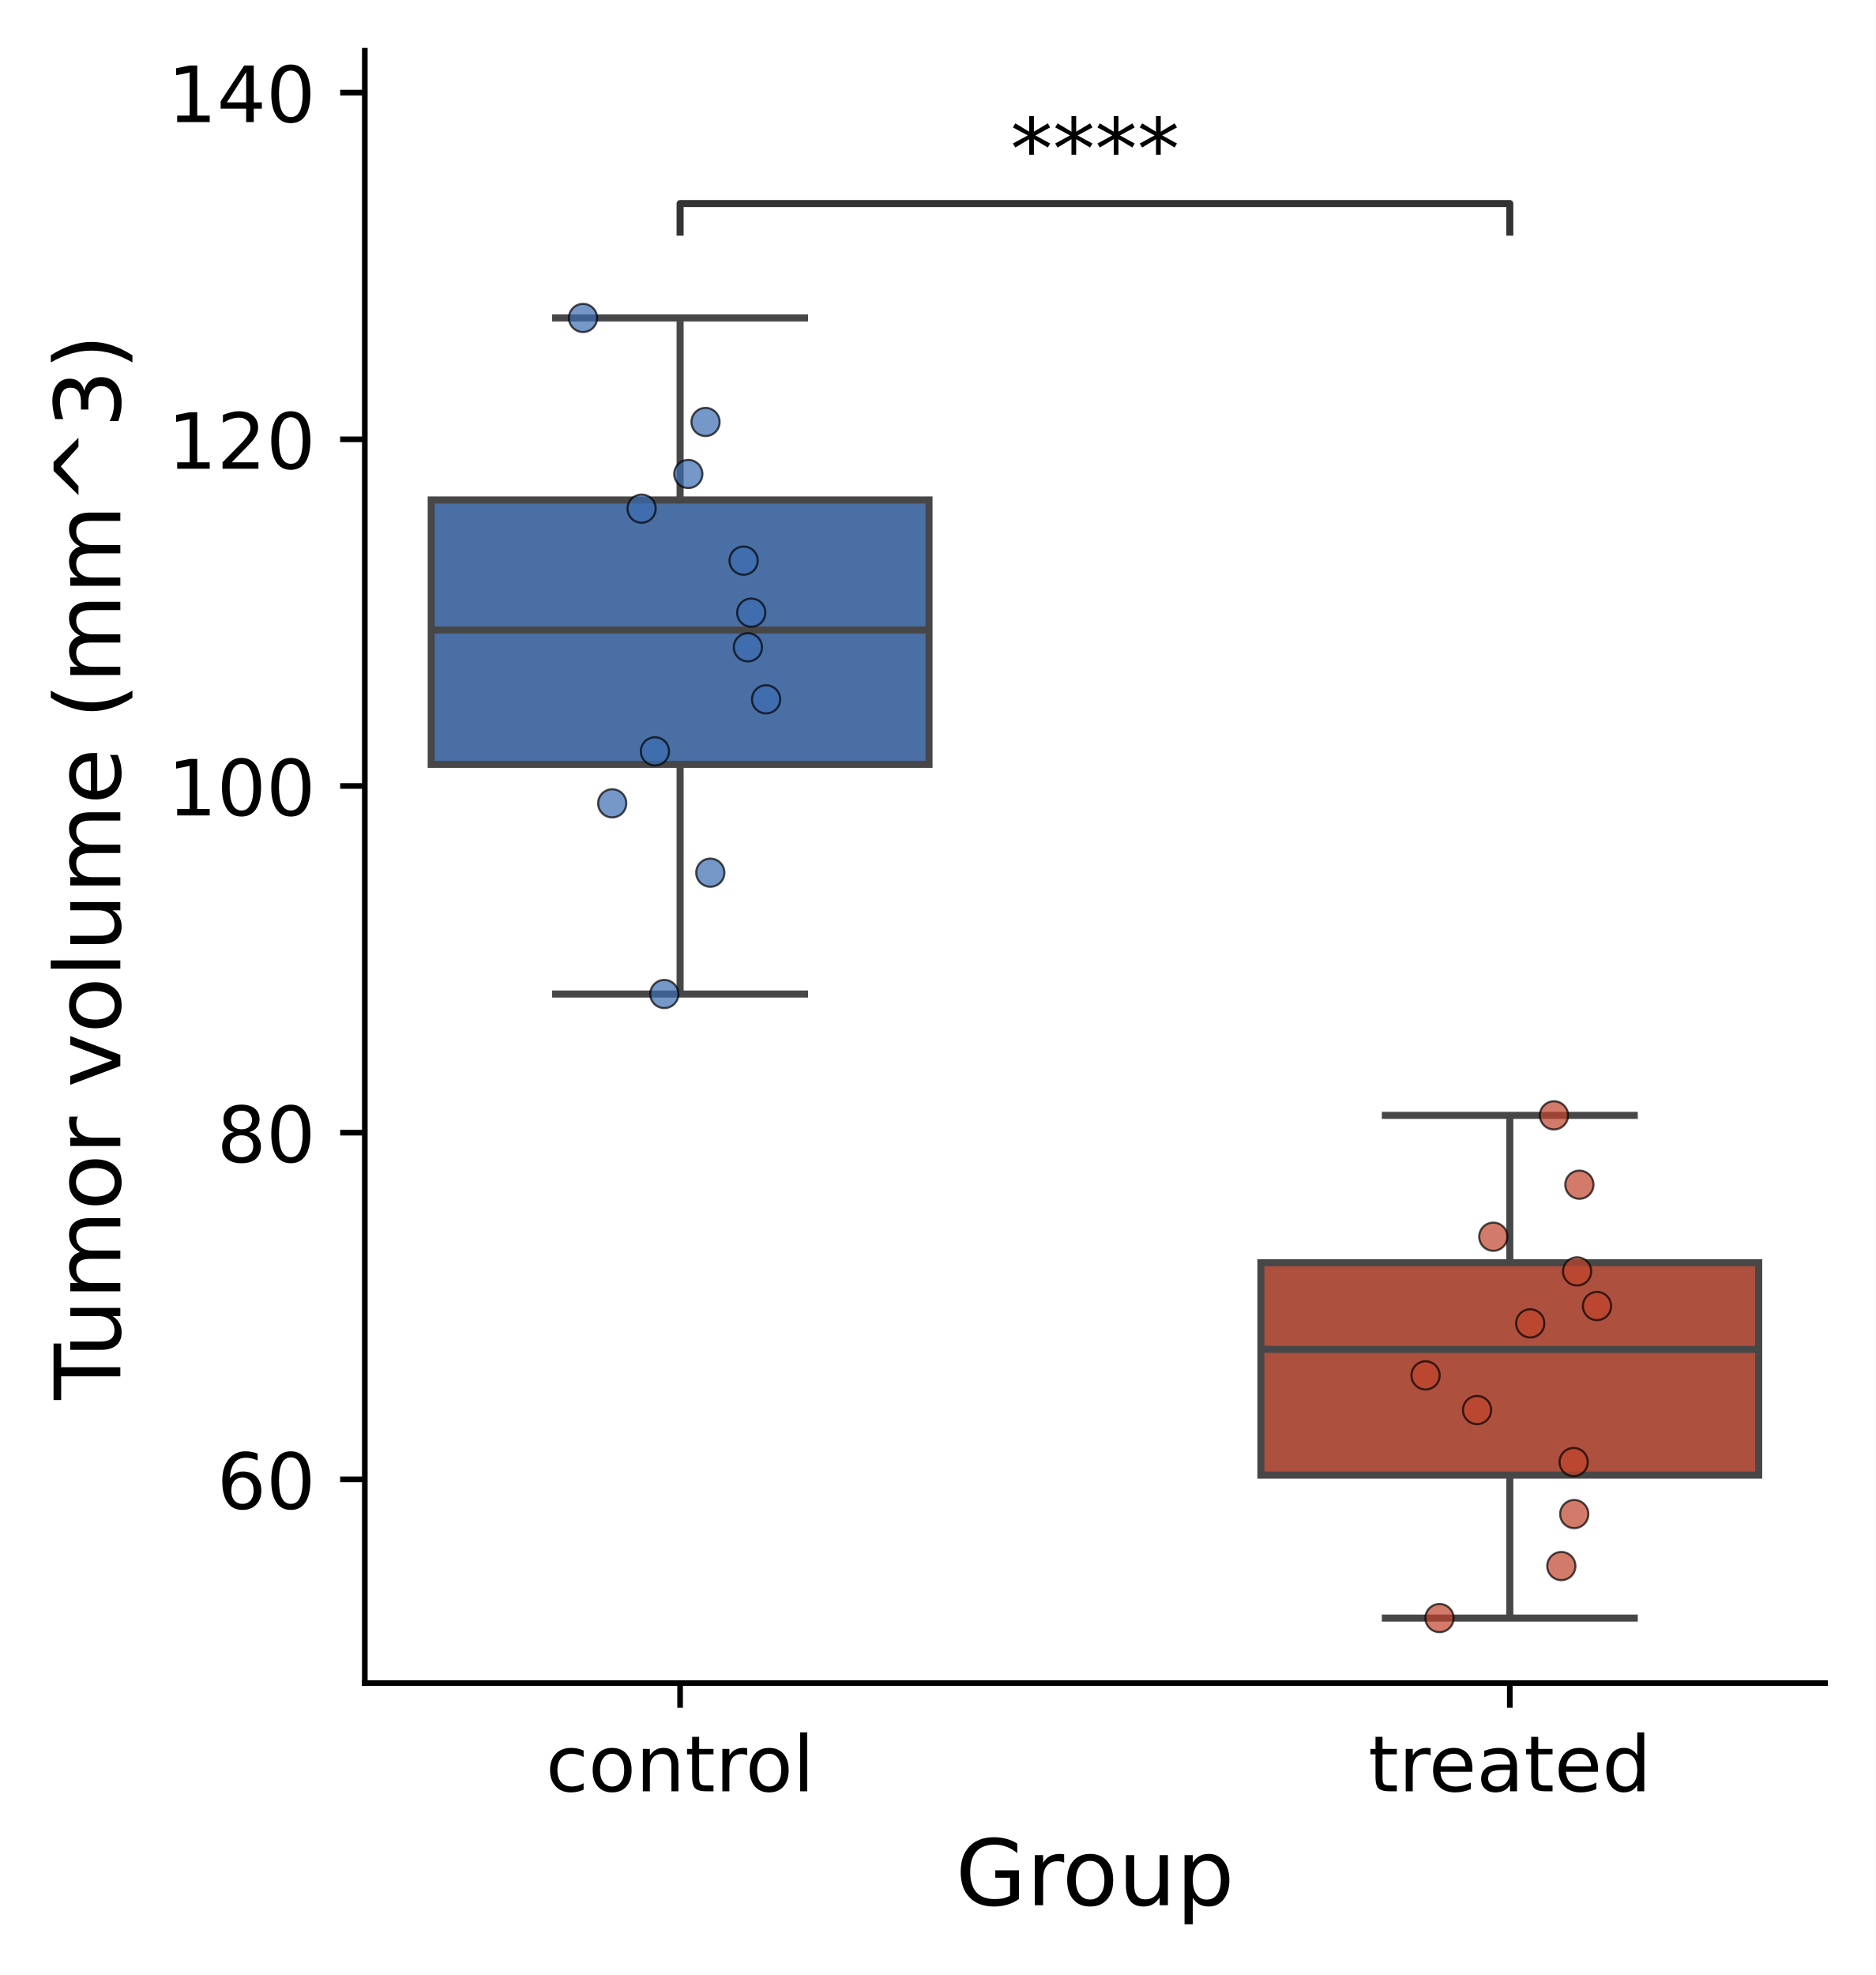
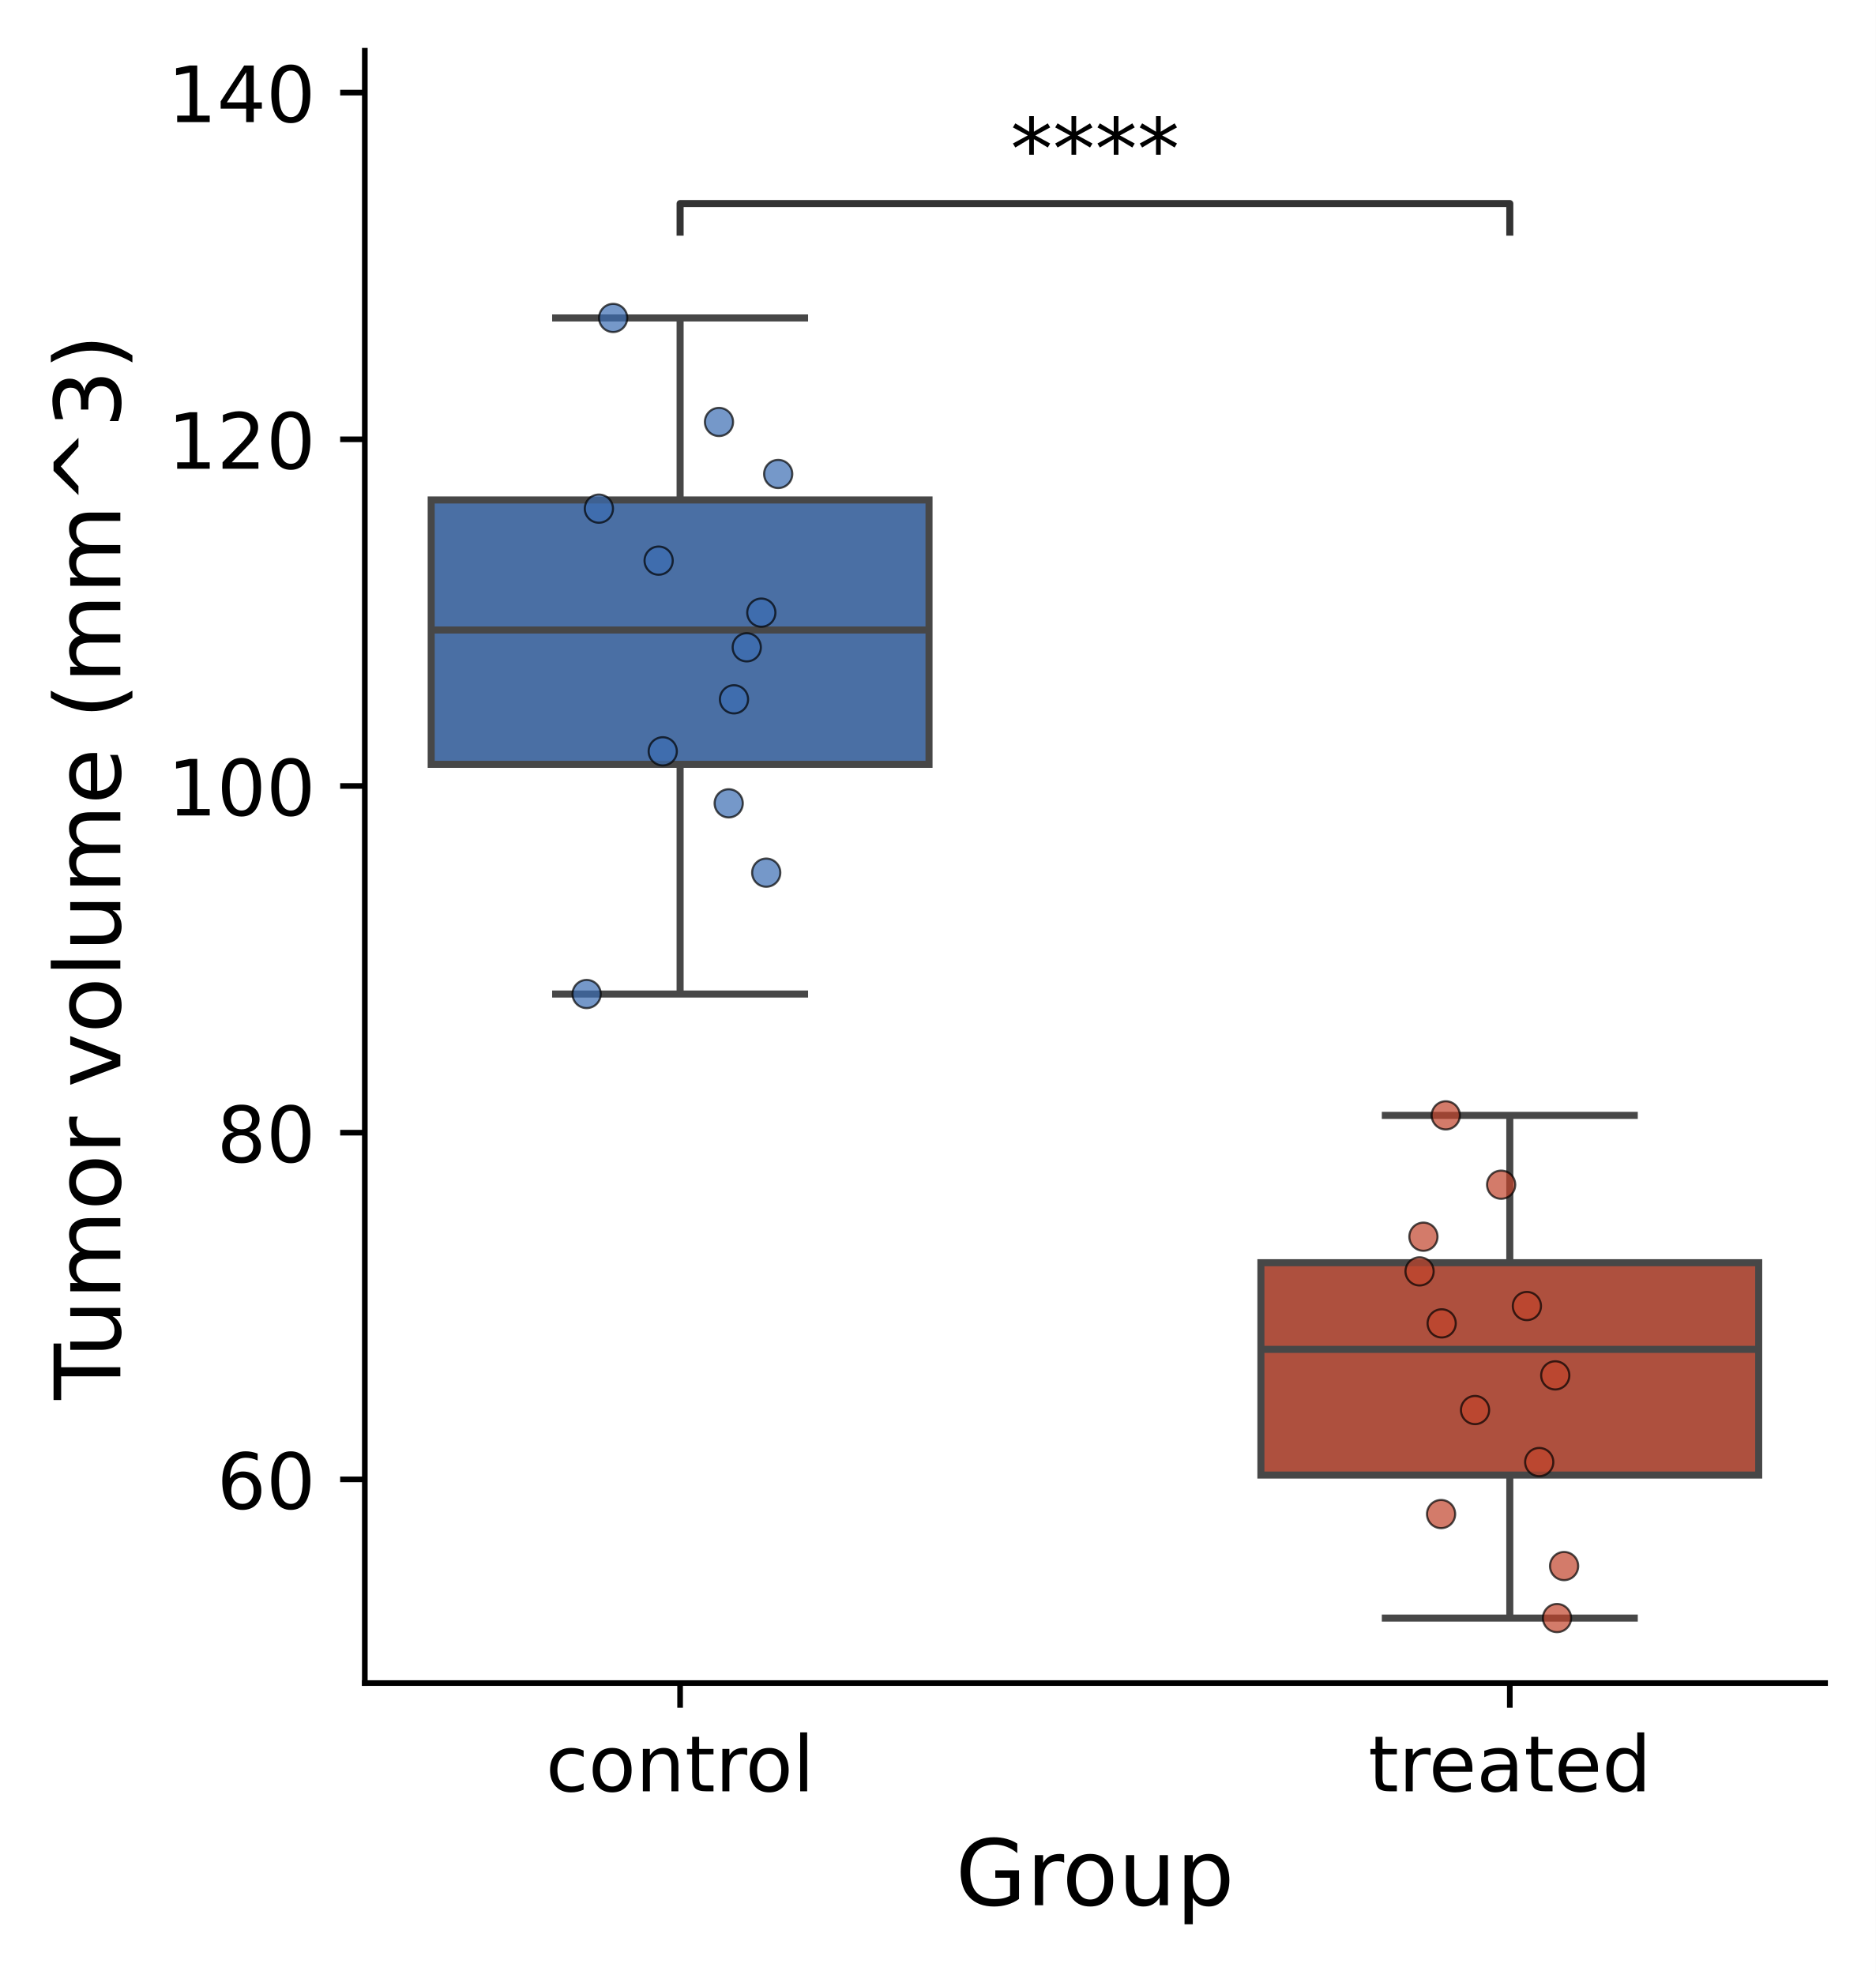
<svg xmlns="http://www.w3.org/2000/svg" xmlns:xlink="http://www.w3.org/1999/xlink" width="266.228pt" height="280.267pt" viewBox="0 0 266.228 280.267" version="1.1">
  <defs>
    <style type="text/css">*{stroke-linejoin: round; stroke-linecap: butt}</style>
  </defs>
  <g id="figure_1">
    <g id="patch_1">
      <path d="M 0 280.267  L 266.228 280.267  L 266.228 0  L 0 0  z " style="fill: #ffffff" />
    </g>
    <g id="axes_1">
      <g id="patch_2">
        <path d="M 51.778 238.84  L 259.028 238.84  L 259.028 7.2  L 51.778 7.2  z " style="fill: #ffffff" />
      </g>
      <g id="matplotlib.axis_1">
        <g id="xtick_1">
          <g id="line2d_1">
            <defs>
-               <path id="mfacaea3a3b" d="M 0 0  L 0 3.5  " style="stroke: #000000; stroke-width: 0.8" />
+               <path id="mc01d20ce80" d="M 0 0  L 0 3.5  " style="stroke: #000000; stroke-width: 0.8" />
            </defs>
            <g>
-               <use xlink:href="#mfacaea3a3b" x="96.525" y="238.84" style="stroke: #000000; stroke-width: 0.8" />
+               <use xlink:href="#mc01d20ce80" x="96.525" y="238.84" style="stroke: #000000; stroke-width: 0.8" />
            </g>
          </g>
          <g id="text_1">
            <g transform="translate(77.46318 254.1983) scale(0.11 -0.11)">
              <defs>
                <path id="DejaVuSans-63" d="M 3122 3366  L 3122 2828  Q 2878 2963 2633 3030  Q 2388 3097 2138 3097  Q 1578 3097 1268 2742  Q 959 2388 959 1747  Q 959 1106 1268 751  Q 1578 397 2138 397  Q 2388 397 2633 464  Q 2878 531 3122 666  L 3122 134  Q 2881 22 2623 -34  Q 2366 -91 2075 -91  Q 1284 -91 818 406  Q 353 903 353 1747  Q 353 2603 823 3093  Q 1294 3584 2113 3584  Q 2378 3584 2631 3529  Q 2884 3475 3122 3366  z " transform="scale(0.015625)" />
                <path id="DejaVuSans-6f" d="M 1959 3097  Q 1497 3097 1228 2736  Q 959 2375 959 1747  Q 959 1119 1226 758  Q 1494 397 1959 397  Q 2419 397 2687 759  Q 2956 1122 2956 1747  Q 2956 2369 2687 2733  Q 2419 3097 1959 3097  z M 1959 3584  Q 2709 3584 3137 3096  Q 3566 2609 3566 1747  Q 3566 888 3137 398  Q 2709 -91 1959 -91  Q 1206 -91 779 398  Q 353 888 353 1747  Q 353 2609 779 3096  Q 1206 3584 1959 3584  z " transform="scale(0.015625)" />
                <path id="DejaVuSans-6e" d="M 3513 2113  L 3513 0  L 2938 0  L 2938 2094  Q 2938 2591 2744 2837  Q 2550 3084 2163 3084  Q 1697 3084 1428 2787  Q 1159 2491 1159 1978  L 1159 0  L 581 0  L 581 3500  L 1159 3500  L 1159 2956  Q 1366 3272 1645 3428  Q 1925 3584 2291 3584  Q 2894 3584 3203 3211  Q 3513 2838 3513 2113  z " transform="scale(0.015625)" />
                <path id="DejaVuSans-74" d="M 1172 4494  L 1172 3500  L 2356 3500  L 2356 3053  L 1172 3053  L 1172 1153  Q 1172 725 1289 603  Q 1406 481 1766 481  L 2356 481  L 2356 0  L 1766 0  Q 1100 0 847 248  Q 594 497 594 1153  L 594 3053  L 172 3053  L 172 3500  L 594 3500  L 594 4494  L 1172 4494  z " transform="scale(0.015625)" />
                <path id="DejaVuSans-72" d="M 2631 2963  Q 2534 3019 2420 3045  Q 2306 3072 2169 3072  Q 1681 3072 1420 2755  Q 1159 2438 1159 1844  L 1159 0  L 581 0  L 581 3500  L 1159 3500  L 1159 2956  Q 1341 3275 1631 3429  Q 1922 3584 2338 3584  Q 2397 3584 2469 3576  Q 2541 3569 2628 3553  L 2631 2963  z " transform="scale(0.015625)" />
                <path id="DejaVuSans-6c" d="M 603 4863  L 1178 4863  L 1178 0  L 603 0  L 603 4863  z " transform="scale(0.015625)" />
              </defs>
              <use xlink:href="#DejaVuSans-63" />
              <use xlink:href="#DejaVuSans-6f" transform="translate(54.98047 0)" />
              <use xlink:href="#DejaVuSans-6e" transform="translate(116.1621 0)" />
              <use xlink:href="#DejaVuSans-74" transform="translate(179.541 0)" />
              <use xlink:href="#DejaVuSans-72" transform="translate(218.75 0)" />
              <use xlink:href="#DejaVuSans-6f" transform="translate(257.6133 0)" />
              <use xlink:href="#DejaVuSans-6c" transform="translate(318.7949 0)" />
            </g>
          </g>
        </g>
        <g id="xtick_2">
          <g id="line2d_2">
            <g>
-               <use xlink:href="#mfacaea3a3b" x="214.281" y="238.84" style="stroke: #000000; stroke-width: 0.8" />
+               <use xlink:href="#mc01d20ce80" x="214.281" y="238.84" style="stroke: #000000; stroke-width: 0.8" />
            </g>
          </g>
          <g id="text_2">
            <g transform="translate(194.2005 254.1983) scale(0.11 -0.11)">
              <defs>
                <path id="DejaVuSans-65" d="M 3597 1894  L 3597 1613  L 953 1613  Q 991 1019 1311 708  Q 1631 397 2203 397  Q 2534 397 2845 478  Q 3156 559 3463 722  L 3463 178  Q 3153 47 2828 -22  Q 2503 -91 2169 -91  Q 1331 -91 842 396  Q 353 884 353 1716  Q 353 2575 817 3079  Q 1281 3584 2069 3584  Q 2775 3584 3186 3129  Q 3597 2675 3597 1894  z M 3022 2063  Q 3016 2534 2758 2815  Q 2500 3097 2075 3097  Q 1594 3097 1305 2825  Q 1016 2553 972 2059  L 3022 2063  z " transform="scale(0.015625)" />
                <path id="DejaVuSans-61" d="M 2194 1759  Q 1497 1759 1228 1600  Q 959 1441 959 1056  Q 959 750 1161 570  Q 1363 391 1709 391  Q 2188 391 2477 730  Q 2766 1069 2766 1631  L 2766 1759  L 2194 1759  z M 3341 1997  L 3341 0  L 2766 0  L 2766 531  Q 2569 213 2275 61  Q 1981 -91 1556 -91  Q 1019 -91 701 211  Q 384 513 384 1019  Q 384 1609 779 1909  Q 1175 2209 1959 2209  L 2766 2209  L 2766 2266  Q 2766 2663 2505 2880  Q 2244 3097 1772 3097  Q 1472 3097 1187 3025  Q 903 2953 641 2809  L 641 3341  Q 956 3463 1253 3523  Q 1550 3584 1831 3584  Q 2591 3584 2966 3190  Q 3341 2797 3341 1997  z " transform="scale(0.015625)" />
                <path id="DejaVuSans-64" d="M 2906 2969  L 2906 4863  L 3481 4863  L 3481 0  L 2906 0  L 2906 525  Q 2725 213 2448 61  Q 2172 -91 1784 -91  Q 1150 -91 751 415  Q 353 922 353 1747  Q 353 2572 751 3078  Q 1150 3584 1784 3584  Q 2172 3584 2448 3432  Q 2725 3281 2906 2969  z M 947 1747  Q 947 1113 1208 752  Q 1469 391 1925 391  Q 2381 391 2643 752  Q 2906 1113 2906 1747  Q 2906 2381 2643 2742  Q 2381 3103 1925 3103  Q 1469 3103 1208 2742  Q 947 2381 947 1747  z " transform="scale(0.015625)" />
              </defs>
              <use xlink:href="#DejaVuSans-74" />
              <use xlink:href="#DejaVuSans-72" transform="translate(39.20898 0)" />
              <use xlink:href="#DejaVuSans-65" transform="translate(78.07227 0)" />
              <use xlink:href="#DejaVuSans-61" transform="translate(139.5957 0)" />
              <use xlink:href="#DejaVuSans-74" transform="translate(200.875 0)" />
              <use xlink:href="#DejaVuSans-65" transform="translate(240.084 0)" />
              <use xlink:href="#DejaVuSans-64" transform="translate(301.6074 0)" />
            </g>
          </g>
        </g>
        <g id="text_3">
          <g transform="translate(135.6174 270.3639) scale(0.13 -0.13)">
            <defs>
              <path id="DejaVuSans-47" d="M 3809 666  L 3809 1919  L 2778 1919  L 2778 2438  L 4434 2438  L 4434 434  Q 4069 175 3628 42  Q 3188 -91 2688 -91  Q 1594 -91 976 548  Q 359 1188 359 2328  Q 359 3472 976 4111  Q 1594 4750 2688 4750  Q 3144 4750 3555 4637  Q 3966 4525 4313 4306  L 4313 3634  Q 3963 3931 3569 4081  Q 3175 4231 2741 4231  Q 1884 4231 1454 3753  Q 1025 3275 1025 2328  Q 1025 1384 1454 906  Q 1884 428 2741 428  Q 3075 428 3337 486  Q 3600 544 3809 666  z " transform="scale(0.015625)" />
              <path id="DejaVuSans-75" d="M 544 1381  L 544 3500  L 1119 3500  L 1119 1403  Q 1119 906 1312 657  Q 1506 409 1894 409  Q 2359 409 2629 706  Q 2900 1003 2900 1516  L 2900 3500  L 3475 3500  L 3475 0  L 2900 0  L 2900 538  Q 2691 219 2414 64  Q 2138 -91 1772 -91  Q 1169 -91 856 284  Q 544 659 544 1381  z M 1991 3584  L 1991 3584  z " transform="scale(0.015625)" />
              <path id="DejaVuSans-70" d="M 1159 525  L 1159 -1331  L 581 -1331  L 581 3500  L 1159 3500  L 1159 2969  Q 1341 3281 1617 3432  Q 1894 3584 2278 3584  Q 2916 3584 3314 3078  Q 3713 2572 3713 1747  Q 3713 922 3314 415  Q 2916 -91 2278 -91  Q 1894 -91 1617 61  Q 1341 213 1159 525  z M 3116 1747  Q 3116 2381 2855 2742  Q 2594 3103 2138 3103  Q 1681 3103 1420 2742  Q 1159 2381 1159 1747  Q 1159 1113 1420 752  Q 1681 391 2138 391  Q 2594 391 2855 752  Q 3116 1113 3116 1747  z " transform="scale(0.015625)" />
            </defs>
            <use xlink:href="#DejaVuSans-47" />
            <use xlink:href="#DejaVuSans-72" transform="translate(77.49023 0)" />
            <use xlink:href="#DejaVuSans-6f" transform="translate(116.3535 0)" />
            <use xlink:href="#DejaVuSans-75" transform="translate(177.5352 0)" />
            <use xlink:href="#DejaVuSans-70" transform="translate(240.9141 0)" />
          </g>
        </g>
      </g>
      <g id="matplotlib.axis_2">
        <g id="ytick_1">
          <g id="line2d_3">
            <defs>
-               <path id="mbe6d67face" d="M 0 0  L -3.5 0  " style="stroke: #000000; stroke-width: 0.8" />
+               <path id="mc115d2c467" d="M 0 0  L -3.5 0  " style="stroke: #000000; stroke-width: 0.8" />
            </defs>
            <g>
-               <use xlink:href="#mbe6d67face" x="51.778" y="209.936" style="stroke: #000000; stroke-width: 0.8" />
+               <use xlink:href="#mc115d2c467" x="51.778" y="209.936" style="stroke: #000000; stroke-width: 0.8" />
            </g>
          </g>
          <g id="text_4">
            <g transform="translate(30.78031 214.1149) scale(0.11 -0.11)">
              <defs>
                <path id="DejaVuSans-36" d="M 2113 2584  Q 1688 2584 1439 2293  Q 1191 2003 1191 1497  Q 1191 994 1439 701  Q 1688 409 2113 409  Q 2538 409 2786 701  Q 3034 994 3034 1497  Q 3034 2003 2786 2293  Q 2538 2584 2113 2584  z M 3366 4563  L 3366 3988  Q 3128 4100 2886 4159  Q 2644 4219 2406 4219  Q 1781 4219 1451 3797  Q 1122 3375 1075 2522  Q 1259 2794 1537 2939  Q 1816 3084 2150 3084  Q 2853 3084 3261 2657  Q 3669 2231 3669 1497  Q 3669 778 3244 343  Q 2819 -91 2113 -91  Q 1303 -91 875 529  Q 447 1150 447 2328  Q 447 3434 972 4092  Q 1497 4750 2381 4750  Q 2619 4750 2861 4703  Q 3103 4656 3366 4563  z " transform="scale(0.015625)" />
                <path id="DejaVuSans-30" d="M 2034 4250  Q 1547 4250 1301 3770  Q 1056 3291 1056 2328  Q 1056 1369 1301 889  Q 1547 409 2034 409  Q 2525 409 2770 889  Q 3016 1369 3016 2328  Q 3016 3291 2770 3770  Q 2525 4250 2034 4250  z M 2034 4750  Q 2819 4750 3233 4129  Q 3647 3509 3647 2328  Q 3647 1150 3233 529  Q 2819 -91 2034 -91  Q 1250 -91 836 529  Q 422 1150 422 2328  Q 422 3509 836 4129  Q 1250 4750 2034 4750  z " transform="scale(0.015625)" />
              </defs>
              <use xlink:href="#DejaVuSans-36" />
              <use xlink:href="#DejaVuSans-30" transform="translate(63.62305 0)" />
            </g>
          </g>
        </g>
        <g id="ytick_2">
          <g id="line2d_4">
            <g>
-               <use xlink:href="#mbe6d67face" x="51.778" y="160.737" style="stroke: #000000; stroke-width: 0.8" />
+               <use xlink:href="#mc115d2c467" x="51.778" y="160.737" style="stroke: #000000; stroke-width: 0.8" />
            </g>
          </g>
          <g id="text_5">
            <g transform="translate(30.78031 164.9163) scale(0.11 -0.11)">
              <defs>
                <path id="DejaVuSans-38" d="M 2034 2216  Q 1584 2216 1326 1975  Q 1069 1734 1069 1313  Q 1069 891 1326 650  Q 1584 409 2034 409  Q 2484 409 2743 651  Q 3003 894 3003 1313  Q 3003 1734 2745 1975  Q 2488 2216 2034 2216  z M 1403 2484  Q 997 2584 770 2862  Q 544 3141 544 3541  Q 544 4100 942 4425  Q 1341 4750 2034 4750  Q 2731 4750 3128 4425  Q 3525 4100 3525 3541  Q 3525 3141 3298 2862  Q 3072 2584 2669 2484  Q 3125 2378 3379 2068  Q 3634 1759 3634 1313  Q 3634 634 3220 271  Q 2806 -91 2034 -91  Q 1263 -91 848 271  Q 434 634 434 1313  Q 434 1759 690 2068  Q 947 2378 1403 2484  z M 1172 3481  Q 1172 3119 1398 2916  Q 1625 2713 2034 2713  Q 2441 2713 2670 2916  Q 2900 3119 2900 3481  Q 2900 3844 2670 4047  Q 2441 4250 2034 4250  Q 1625 4250 1398 4047  Q 1172 3844 1172 3481  z " transform="scale(0.015625)" />
              </defs>
              <use xlink:href="#DejaVuSans-38" />
              <use xlink:href="#DejaVuSans-30" transform="translate(63.62305 0)" />
            </g>
          </g>
        </g>
        <g id="ytick_3">
          <g id="line2d_5">
            <g>
-               <use xlink:href="#mbe6d67face" x="51.778" y="111.538" style="stroke: #000000; stroke-width: 0.8" />
+               <use xlink:href="#mc115d2c467" x="51.778" y="111.538" style="stroke: #000000; stroke-width: 0.8" />
            </g>
          </g>
          <g id="text_6">
            <g transform="translate(23.78156 115.7176) scale(0.11 -0.11)">
              <defs>
                <path id="DejaVuSans-31" d="M 794 531  L 1825 531  L 1825 4091  L 703 3866  L 703 4441  L 1819 4666  L 2450 4666  L 2450 531  L 3481 531  L 3481 0  L 794 0  L 794 531  z " transform="scale(0.015625)" />
              </defs>
              <use xlink:href="#DejaVuSans-31" />
              <use xlink:href="#DejaVuSans-30" transform="translate(63.62305 0)" />
              <use xlink:href="#DejaVuSans-30" transform="translate(127.2461 0)" />
            </g>
          </g>
        </g>
        <g id="ytick_4">
          <g id="line2d_6">
            <g>
-               <use xlink:href="#mbe6d67face" x="51.778" y="62.34" style="stroke: #000000; stroke-width: 0.8" />
+               <use xlink:href="#mc115d2c467" x="51.778" y="62.34" style="stroke: #000000; stroke-width: 0.8" />
            </g>
          </g>
          <g id="text_7">
            <g transform="translate(23.78156 66.51899) scale(0.11 -0.11)">
              <defs>
                <path id="DejaVuSans-32" d="M 1228 531  L 3431 531  L 3431 0  L 469 0  L 469 531  Q 828 903 1448 1529  Q 2069 2156 2228 2338  Q 2531 2678 2651 2914  Q 2772 3150 2772 3378  Q 2772 3750 2511 3984  Q 2250 4219 1831 4219  Q 1534 4219 1204 4116  Q 875 4013 500 3803  L 500 4441  Q 881 4594 1212 4672  Q 1544 4750 1819 4750  Q 2544 4750 2975 4387  Q 3406 4025 3406 3419  Q 3406 3131 3298 2873  Q 3191 2616 2906 2266  Q 2828 2175 2409 1742  Q 1991 1309 1228 531  z " transform="scale(0.015625)" />
              </defs>
              <use xlink:href="#DejaVuSans-31" />
              <use xlink:href="#DejaVuSans-32" transform="translate(63.62305 0)" />
              <use xlink:href="#DejaVuSans-30" transform="translate(127.2461 0)" />
            </g>
          </g>
        </g>
        <g id="ytick_5">
          <g id="line2d_7">
            <g>
-               <use xlink:href="#mbe6d67face" x="51.778" y="13.141" style="stroke: #000000; stroke-width: 0.8" />
+               <use xlink:href="#mc115d2c467" x="51.778" y="13.141" style="stroke: #000000; stroke-width: 0.8" />
            </g>
          </g>
          <g id="text_8">
            <g transform="translate(23.78156 17.32035) scale(0.11 -0.11)">
              <defs>
                <path id="DejaVuSans-34" d="M 2419 4116  L 825 1625  L 2419 1625  L 2419 4116  z M 2253 4666  L 3047 4666  L 3047 1625  L 3713 1625  L 3713 1100  L 3047 1100  L 3047 0  L 2419 0  L 2419 1100  L 313 1100  L 313 1709  L 2253 4666  z " transform="scale(0.015625)" />
              </defs>
              <use xlink:href="#DejaVuSans-31" />
              <use xlink:href="#DejaVuSans-34" transform="translate(63.62305 0)" />
              <use xlink:href="#DejaVuSans-30" transform="translate(127.2461 0)" />
            </g>
          </g>
        </g>
        <g id="text_9">
          <g transform="translate(17.07797 198.6363) rotate(-90) scale(0.13 -0.13)">
            <defs>
              <path id="DejaVuSans-54" d="M -19 4666  L 3928 4666  L 3928 4134  L 2272 4134  L 2272 0  L 1638 0  L 1638 4134  L -19 4134  L -19 4666  z " transform="scale(0.015625)" />
              <path id="DejaVuSans-6d" d="M 3328 2828  Q 3544 3216 3844 3400  Q 4144 3584 4550 3584  Q 5097 3584 5394 3201  Q 5691 2819 5691 2113  L 5691 0  L 5113 0  L 5113 2094  Q 5113 2597 4934 2840  Q 4756 3084 4391 3084  Q 3944 3084 3684 2787  Q 3425 2491 3425 1978  L 3425 0  L 2847 0  L 2847 2094  Q 2847 2600 2669 2842  Q 2491 3084 2119 3084  Q 1678 3084 1418 2786  Q 1159 2488 1159 1978  L 1159 0  L 581 0  L 581 3500  L 1159 3500  L 1159 2956  Q 1356 3278 1631 3431  Q 1906 3584 2284 3584  Q 2666 3584 2933 3390  Q 3200 3197 3328 2828  z " transform="scale(0.015625)" />
              <path id="DejaVuSans-20" transform="scale(0.015625)" />
              <path id="DejaVuSans-76" d="M 191 3500  L 800 3500  L 1894 563  L 2988 3500  L 3597 3500  L 2284 0  L 1503 0  L 191 3500  z " transform="scale(0.015625)" />
              <path id="DejaVuSans-28" d="M 1984 4856  Q 1566 4138 1362 3434  Q 1159 2731 1159 2009  Q 1159 1288 1364 580  Q 1569 -128 1984 -844  L 1484 -844  Q 1016 -109 783 600  Q 550 1309 550 2009  Q 550 2706 781 3412  Q 1013 4119 1484 4856  L 1984 4856  z " transform="scale(0.015625)" />
              <path id="DejaVuSans-5e" d="M 2988 4666  L 4684 2925  L 4056 2925  L 2681 4159  L 1306 2925  L 678 2925  L 2375 4666  L 2988 4666  z " transform="scale(0.015625)" />
              <path id="DejaVuSans-33" d="M 2597 2516  Q 3050 2419 3304 2112  Q 3559 1806 3559 1356  Q 3559 666 3084 287  Q 2609 -91 1734 -91  Q 1441 -91 1130 -33  Q 819 25 488 141  L 488 750  Q 750 597 1062 519  Q 1375 441 1716 441  Q 2309 441 2620 675  Q 2931 909 2931 1356  Q 2931 1769 2642 2001  Q 2353 2234 1838 2234  L 1294 2234  L 1294 2753  L 1863 2753  Q 2328 2753 2575 2939  Q 2822 3125 2822 3475  Q 2822 3834 2567 4026  Q 2313 4219 1838 4219  Q 1578 4219 1281 4162  Q 984 4106 628 3988  L 628 4550  Q 988 4650 1302 4700  Q 1616 4750 1894 4750  Q 2613 4750 3031 4423  Q 3450 4097 3450 3541  Q 3450 3153 3228 2886  Q 3006 2619 2597 2516  z " transform="scale(0.015625)" />
              <path id="DejaVuSans-29" d="M 513 4856  L 1013 4856  Q 1481 4119 1714 3412  Q 1947 2706 1947 2009  Q 1947 1309 1714 600  Q 1481 -109 1013 -844  L 513 -844  Q 928 -128 1133 580  Q 1338 1288 1338 2009  Q 1338 2731 1133 3434  Q 928 4138 513 4856  z " transform="scale(0.015625)" />
            </defs>
            <use xlink:href="#DejaVuSans-54" />
            <use xlink:href="#DejaVuSans-75" transform="translate(45.95898 0)" />
            <use xlink:href="#DejaVuSans-6d" transform="translate(109.3379 0)" />
            <use xlink:href="#DejaVuSans-6f" transform="translate(206.75 0)" />
            <use xlink:href="#DejaVuSans-72" transform="translate(267.9316 0)" />
            <use xlink:href="#DejaVuSans-20" transform="translate(309.0449 0)" />
            <use xlink:href="#DejaVuSans-76" transform="translate(340.832 0)" />
            <use xlink:href="#DejaVuSans-6f" transform="translate(400.0117 0)" />
            <use xlink:href="#DejaVuSans-6c" transform="translate(461.1934 0)" />
            <use xlink:href="#DejaVuSans-75" transform="translate(488.9766 0)" />
            <use xlink:href="#DejaVuSans-6d" transform="translate(552.3555 0)" />
            <use xlink:href="#DejaVuSans-65" transform="translate(649.7676 0)" />
            <use xlink:href="#DejaVuSans-20" transform="translate(711.291 0)" />
            <use xlink:href="#DejaVuSans-28" transform="translate(743.0781 0)" />
            <use xlink:href="#DejaVuSans-6d" transform="translate(782.0918 0)" />
            <use xlink:href="#DejaVuSans-6d" transform="translate(879.5039 0)" />
            <use xlink:href="#DejaVuSans-5e" transform="translate(976.916 0)" />
            <use xlink:href="#DejaVuSans-33" transform="translate(1060.705 0)" />
            <use xlink:href="#DejaVuSans-29" transform="translate(1124.328 0)" />
          </g>
        </g>
      </g>
      <g id="patch_3">
-         <path d="M 61.198 108.464  L 131.852 108.464  L 131.852 70.95  L 61.198 70.95  L 61.198 108.464  z " clip-path="url(#pb97630db8f)" style="fill: #4a6fa4; stroke: #474747; stroke-linejoin: miter" />
+         <path d="M 61.198 108.464  L 131.852 108.464  L 131.852 70.95  L 61.198 70.95  L 61.198 108.464  z " clip-path="url(#p8796f2221f)" style="fill: #4a6fa4; stroke: #474747; stroke-linejoin: miter" />
      </g>
      <g id="line2d_8">
-         <path d="M 96.525 108.464  L 96.525 141.058  " clip-path="url(#pb97630db8f)" style="fill: none; stroke: #474747" />
+         <path d="M 96.525 108.464  L 96.525 141.058  " clip-path="url(#p8796f2221f)" style="fill: none; stroke: #474747" />
      </g>
      <g id="line2d_9">
-         <path d="M 96.525 70.95  L 96.525 45.12  " clip-path="url(#pb97630db8f)" style="fill: none; stroke: #474747" />
+         <path d="M 96.525 70.95  L 96.525 45.12  " clip-path="url(#p8796f2221f)" style="fill: none; stroke: #474747" />
      </g>
      <g id="line2d_10">
-         <path d="M 78.862 141.058  L 114.188 141.058  " clip-path="url(#pb97630db8f)" style="fill: none; stroke: #474747; stroke-linecap: square" />
+         <path d="M 78.862 141.058  L 114.188 141.058  " clip-path="url(#p8796f2221f)" style="fill: none; stroke: #474747; stroke-linecap: square" />
      </g>
      <g id="line2d_11">
-         <path d="M 78.862 45.12  L 114.188 45.12  " clip-path="url(#pb97630db8f)" style="fill: none; stroke: #474747; stroke-linecap: square" />
+         <path d="M 78.862 45.12  L 114.188 45.12  " clip-path="url(#p8796f2221f)" style="fill: none; stroke: #474747; stroke-linecap: square" />
      </g>
      <g id="line2d_12" />
      <g id="patch_4">
-         <path d="M 178.954 209.321  L 249.607 209.321  L 249.607 179.187  L 178.954 179.187  L 178.954 209.321  z " clip-path="url(#pb97630db8f)" style="fill: #ae503e; stroke: #474747; stroke-linejoin: miter" />
+         <path d="M 178.954 209.321  L 249.607 209.321  L 249.607 179.187  L 178.954 179.187  L 178.954 209.321  z " clip-path="url(#p8796f2221f)" style="fill: #ae503e; stroke: #474747; stroke-linejoin: miter" />
      </g>
      <g id="line2d_13">
-         <path d="M 214.281 209.321  L 214.281 229.615  " clip-path="url(#pb97630db8f)" style="fill: none; stroke: #474747" />
+         <path d="M 214.281 209.321  L 214.281 229.615  " clip-path="url(#p8796f2221f)" style="fill: none; stroke: #474747" />
      </g>
      <g id="line2d_14">
-         <path d="M 214.281 179.187  L 214.281 158.277  " clip-path="url(#pb97630db8f)" style="fill: none; stroke: #474747" />
+         <path d="M 214.281 179.187  L 214.281 158.277  " clip-path="url(#p8796f2221f)" style="fill: none; stroke: #474747" />
      </g>
      <g id="line2d_15">
-         <path d="M 196.617 229.615  L 231.944 229.615  " clip-path="url(#pb97630db8f)" style="fill: none; stroke: #474747; stroke-linecap: square" />
+         <path d="M 196.617 229.615  L 231.944 229.615  " clip-path="url(#p8796f2221f)" style="fill: none; stroke: #474747; stroke-linecap: square" />
      </g>
      <g id="line2d_16">
-         <path d="M 196.617 158.277  L 231.944 158.277  " clip-path="url(#pb97630db8f)" style="fill: none; stroke: #474747; stroke-linecap: square" />
+         <path d="M 196.617 158.277  L 231.944 158.277  " clip-path="url(#p8796f2221f)" style="fill: none; stroke: #474747; stroke-linecap: square" />
      </g>
      <g id="line2d_17" />
      <g id="line2d_18">
        <path d="M 96.525 32.944  L 96.525 28.885  L 214.281 28.885  L 214.281 32.944  " style="fill: none; stroke: #333333; stroke-linecap: square" />
      </g>
      <g id="line2d_19">
-         <path d="M 61.198 89.399  L 131.852 89.399  " clip-path="url(#pb97630db8f)" style="fill: none; stroke: #474747" />
+         <path d="M 61.198 89.399  L 131.852 89.399  " clip-path="url(#p8796f2221f)" style="fill: none; stroke: #474747" />
      </g>
      <g id="line2d_20">
-         <path d="M 178.954 191.486  L 249.607 191.486  " clip-path="url(#pb97630db8f)" style="fill: none; stroke: #474747" />
+         <path d="M 178.954 191.486  L 249.607 191.486  " clip-path="url(#p8796f2221f)" style="fill: none; stroke: #474747" />
      </g>
      <g id="patch_5">
        <path d="M 51.778 238.84  L 51.778 7.2  " style="fill: none; stroke: #000000; stroke-width: 0.8; stroke-linejoin: miter; stroke-linecap: square" />
      </g>
      <g id="patch_6">
        <path d="M 51.778 238.84  L 259.028 238.84  " style="fill: none; stroke: #000000; stroke-width: 0.8; stroke-linejoin: miter; stroke-linecap: square" />
      </g>
      <g id="PathCollection_1">
        <defs>
-           <path id="C0_0_0b58601e3a" d="M 0 2  C 0.53 2 1.039 1.789 1.414 1.414  C 1.789 1.039 2 0.53 2 -0  C 2 -0.53 1.789 -1.039 1.414 -1.414  C 1.039 -1.789 0.53 -2 0 -2  C -0.53 -2 -1.039 -1.789 -1.414 -1.414  C -1.789 -1.039 -2 -0.53 -2 0  C -2 0.53 -1.789 1.039 -1.414 1.414  C -1.039 1.789 -0.53 2 0 2  z " />
+           <path id="C0_0_ce0dacd590" d="M 0 2  C 0.53 2 1.039 1.789 1.414 1.414  C 1.789 1.039 2 0.53 2 -0  C 2 -0.53 1.789 -1.039 1.414 -1.414  C 1.039 -1.789 0.53 -2 0 -2  C -0.53 -2 -1.039 -1.789 -1.414 -1.414  C -1.789 -1.039 -2 -0.53 -2 0  C -2 0.53 -1.789 1.039 -1.414 1.414  C -1.039 1.789 -0.53 2 0 2  z " />
        </defs>
-         <g clip-path="url(#pb97630db8f)">
-           <use xlink:href="#C0_0_0b58601e3a" x="92.953" y="106.619" style="fill: #3b6db3; fill-opacity: 0.7; stroke: #000000; stroke-opacity: 0.7; stroke-width: 0.3" />
-         </g>
-         <g clip-path="url(#pb97630db8f)">
-           <use xlink:href="#C0_0_0b58601e3a" x="97.692" y="67.26" style="fill: #3b6db3; fill-opacity: 0.7; stroke: #000000; stroke-opacity: 0.7; stroke-width: 0.3" />
-         </g>
-         <g clip-path="url(#pb97630db8f)">
-           <use xlink:href="#C0_0_0b58601e3a" x="100.813" y="123.838" style="fill: #3b6db3; fill-opacity: 0.7; stroke: #000000; stroke-opacity: 0.7; stroke-width: 0.3" />
-         </g>
-         <g clip-path="url(#pb97630db8f)">
-           <use xlink:href="#C0_0_0b58601e3a" x="106.62" y="86.939" style="fill: #3b6db3; fill-opacity: 0.7; stroke: #000000; stroke-opacity: 0.7; stroke-width: 0.3" />
-         </g>
-         <g clip-path="url(#pb97630db8f)">
-           <use xlink:href="#C0_0_0b58601e3a" x="82.743" y="45.12" style="fill: #3b6db3; fill-opacity: 0.7; stroke: #000000; stroke-opacity: 0.7; stroke-width: 0.3" />
-         </g>
-         <g clip-path="url(#pb97630db8f)">
-           <use xlink:href="#C0_0_0b58601e3a" x="94.284" y="141.058" style="fill: #3b6db3; fill-opacity: 0.7; stroke: #000000; stroke-opacity: 0.7; stroke-width: 0.3" />
-         </g>
-         <g clip-path="url(#pb97630db8f)">
-           <use xlink:href="#C0_0_0b58601e3a" x="108.727" y="99.239" style="fill: #3b6db3; fill-opacity: 0.7; stroke: #000000; stroke-opacity: 0.7; stroke-width: 0.3" />
-         </g>
-         <g clip-path="url(#pb97630db8f)">
-           <use xlink:href="#C0_0_0b58601e3a" x="105.538" y="79.559" style="fill: #3b6db3; fill-opacity: 0.7; stroke: #000000; stroke-opacity: 0.7; stroke-width: 0.3" />
-         </g>
-         <g clip-path="url(#pb97630db8f)">
-           <use xlink:href="#C0_0_0b58601e3a" x="86.888" y="113.998" style="fill: #3b6db3; fill-opacity: 0.7; stroke: #000000; stroke-opacity: 0.7; stroke-width: 0.3" />
-         </g>
-         <g clip-path="url(#pb97630db8f)">
-           <use xlink:href="#C0_0_0b58601e3a" x="100.133" y="59.88" style="fill: #3b6db3; fill-opacity: 0.7; stroke: #000000; stroke-opacity: 0.7; stroke-width: 0.3" />
-         </g>
-         <g clip-path="url(#pb97630db8f)">
-           <use xlink:href="#C0_0_0b58601e3a" x="106.146" y="91.859" style="fill: #3b6db3; fill-opacity: 0.7; stroke: #000000; stroke-opacity: 0.7; stroke-width: 0.3" />
-         </g>
-         <g clip-path="url(#pb97630db8f)">
-           <use xlink:href="#C0_0_0b58601e3a" x="91.059" y="72.18" style="fill: #3b6db3; fill-opacity: 0.7; stroke: #000000; stroke-opacity: 0.7; stroke-width: 0.3" />
+         <g clip-path="url(#p8796f2221f)">
+           <use xlink:href="#C0_0_ce0dacd590" x="94.061" y="106.619" style="fill: #3b6db3; fill-opacity: 0.7; stroke: #000000; stroke-opacity: 0.7; stroke-width: 0.3" />
+         </g>
+         <g clip-path="url(#p8796f2221f)">
+           <use xlink:href="#C0_0_ce0dacd590" x="110.447" y="67.26" style="fill: #3b6db3; fill-opacity: 0.7; stroke: #000000; stroke-opacity: 0.7; stroke-width: 0.3" />
+         </g>
+         <g clip-path="url(#p8796f2221f)">
+           <use xlink:href="#C0_0_ce0dacd590" x="108.747" y="123.838" style="fill: #3b6db3; fill-opacity: 0.7; stroke: #000000; stroke-opacity: 0.7; stroke-width: 0.3" />
+         </g>
+         <g clip-path="url(#p8796f2221f)">
+           <use xlink:href="#C0_0_ce0dacd590" x="108.052" y="86.939" style="fill: #3b6db3; fill-opacity: 0.7; stroke: #000000; stroke-opacity: 0.7; stroke-width: 0.3" />
+         </g>
+         <g clip-path="url(#p8796f2221f)">
+           <use xlink:href="#C0_0_ce0dacd590" x="87.021" y="45.12" style="fill: #3b6db3; fill-opacity: 0.7; stroke: #000000; stroke-opacity: 0.7; stroke-width: 0.3" />
+         </g>
+         <g clip-path="url(#p8796f2221f)">
+           <use xlink:href="#C0_0_ce0dacd590" x="83.258" y="141.058" style="fill: #3b6db3; fill-opacity: 0.7; stroke: #000000; stroke-opacity: 0.7; stroke-width: 0.3" />
+         </g>
+         <g clip-path="url(#p8796f2221f)">
+           <use xlink:href="#C0_0_ce0dacd590" x="104.172" y="99.239" style="fill: #3b6db3; fill-opacity: 0.7; stroke: #000000; stroke-opacity: 0.7; stroke-width: 0.3" />
+         </g>
+         <g clip-path="url(#p8796f2221f)">
+           <use xlink:href="#C0_0_ce0dacd590" x="93.478" y="79.559" style="fill: #3b6db3; fill-opacity: 0.7; stroke: #000000; stroke-opacity: 0.7; stroke-width: 0.3" />
+         </g>
+         <g clip-path="url(#p8796f2221f)">
+           <use xlink:href="#C0_0_ce0dacd590" x="103.421" y="113.998" style="fill: #3b6db3; fill-opacity: 0.7; stroke: #000000; stroke-opacity: 0.7; stroke-width: 0.3" />
+         </g>
+         <g clip-path="url(#p8796f2221f)">
+           <use xlink:href="#C0_0_ce0dacd590" x="102.043" y="59.88" style="fill: #3b6db3; fill-opacity: 0.7; stroke: #000000; stroke-opacity: 0.7; stroke-width: 0.3" />
+         </g>
+         <g clip-path="url(#p8796f2221f)">
+           <use xlink:href="#C0_0_ce0dacd590" x="105.985" y="91.859" style="fill: #3b6db3; fill-opacity: 0.7; stroke: #000000; stroke-opacity: 0.7; stroke-width: 0.3" />
+         </g>
+         <g clip-path="url(#p8796f2221f)">
+           <use xlink:href="#C0_0_ce0dacd590" x="84.998" y="72.18" style="fill: #3b6db3; fill-opacity: 0.7; stroke: #000000; stroke-opacity: 0.7; stroke-width: 0.3" />
        </g>
      </g>
      <g id="PathCollection_2">
        <defs>
-           <path id="C1_0_c01b4e9617" d="M 0 2  C 0.53 2 1.039 1.789 1.414 1.414  C 1.789 1.039 2 0.53 2 -0  C 2 -0.53 1.789 -1.039 1.414 -1.414  C 1.039 -1.789 0.53 -2 0 -2  C -0.53 -2 -1.039 -1.789 -1.414 -1.414  C -1.789 -1.039 -2 -0.53 -2 0  C -2 0.53 -1.789 1.039 -1.414 1.414  C -1.039 1.789 -0.53 2 0 2  z " />
+           <path id="C1_0_97ed690674" d="M 0 2  C 0.53 2 1.039 1.789 1.414 1.414  C 1.789 1.039 2 0.53 2 -0  C 2 -0.53 1.789 -1.039 1.414 -1.414  C 1.039 -1.789 0.53 -2 0 -2  C -0.53 -2 -1.039 -1.789 -1.414 -1.414  C -1.789 -1.039 -2 -0.53 -2 0  C -2 0.53 -1.789 1.039 -1.414 1.414  C -1.039 1.789 -0.53 2 0 2  z " />
        </defs>
-         <g clip-path="url(#pb97630db8f)">
-           <use xlink:href="#C1_0_c01b4e9617" x="223.83" y="180.417" style="fill: #c1432b; fill-opacity: 0.7; stroke: #000000; stroke-opacity: 0.7; stroke-width: 0.3" />
-         </g>
-         <g clip-path="url(#pb97630db8f)">
-           <use xlink:href="#C1_0_c01b4e9617" x="209.634" y="200.096" style="fill: #c1432b; fill-opacity: 0.7; stroke: #000000; stroke-opacity: 0.7; stroke-width: 0.3" />
-         </g>
-         <g clip-path="url(#pb97630db8f)">
-           <use xlink:href="#C1_0_c01b4e9617" x="220.549" y="158.277" style="fill: #c1432b; fill-opacity: 0.7; stroke: #000000; stroke-opacity: 0.7; stroke-width: 0.3" />
-         </g>
-         <g clip-path="url(#pb97630db8f)">
-           <use xlink:href="#C1_0_c01b4e9617" x="223.426" y="214.856" style="fill: #c1432b; fill-opacity: 0.7; stroke: #000000; stroke-opacity: 0.7; stroke-width: 0.3" />
-         </g>
-         <g clip-path="url(#pb97630db8f)">
-           <use xlink:href="#C1_0_c01b4e9617" x="217.181" y="187.796" style="fill: #c1432b; fill-opacity: 0.7; stroke: #000000; stroke-opacity: 0.7; stroke-width: 0.3" />
-         </g>
-         <g clip-path="url(#pb97630db8f)">
-           <use xlink:href="#C1_0_c01b4e9617" x="224.155" y="168.117" style="fill: #c1432b; fill-opacity: 0.7; stroke: #000000; stroke-opacity: 0.7; stroke-width: 0.3" />
-         </g>
-         <g clip-path="url(#pb97630db8f)">
-           <use xlink:href="#C1_0_c01b4e9617" x="204.303" y="229.615" style="fill: #c1432b; fill-opacity: 0.7; stroke: #000000; stroke-opacity: 0.7; stroke-width: 0.3" />
-         </g>
-         <g clip-path="url(#pb97630db8f)">
-           <use xlink:href="#C1_0_c01b4e9617" x="202.326" y="195.176" style="fill: #c1432b; fill-opacity: 0.7; stroke: #000000; stroke-opacity: 0.7; stroke-width: 0.3" />
-         </g>
-         <g clip-path="url(#pb97630db8f)">
-           <use xlink:href="#C1_0_c01b4e9617" x="211.939" y="175.497" style="fill: #c1432b; fill-opacity: 0.7; stroke: #000000; stroke-opacity: 0.7; stroke-width: 0.3" />
-         </g>
-         <g clip-path="url(#pb97630db8f)">
-           <use xlink:href="#C1_0_c01b4e9617" x="223.341" y="207.476" style="fill: #c1432b; fill-opacity: 0.7; stroke: #000000; stroke-opacity: 0.7; stroke-width: 0.3" />
-         </g>
-         <g clip-path="url(#pb97630db8f)">
-           <use xlink:href="#C1_0_c01b4e9617" x="226.658" y="185.336" style="fill: #c1432b; fill-opacity: 0.7; stroke: #000000; stroke-opacity: 0.7; stroke-width: 0.3" />
-         </g>
-         <g clip-path="url(#pb97630db8f)">
-           <use xlink:href="#C1_0_c01b4e9617" x="221.593" y="222.235" style="fill: #c1432b; fill-opacity: 0.7; stroke: #000000; stroke-opacity: 0.7; stroke-width: 0.3" />
+         <g clip-path="url(#p8796f2221f)">
+           <use xlink:href="#C1_0_97ed690674" x="201.474" y="180.417" style="fill: #c1432b; fill-opacity: 0.7; stroke: #000000; stroke-opacity: 0.7; stroke-width: 0.3" />
+         </g>
+         <g clip-path="url(#p8796f2221f)">
+           <use xlink:href="#C1_0_97ed690674" x="209.348" y="200.096" style="fill: #c1432b; fill-opacity: 0.7; stroke: #000000; stroke-opacity: 0.7; stroke-width: 0.3" />
+         </g>
+         <g clip-path="url(#p8796f2221f)">
+           <use xlink:href="#C1_0_97ed690674" x="205.193" y="158.277" style="fill: #c1432b; fill-opacity: 0.7; stroke: #000000; stroke-opacity: 0.7; stroke-width: 0.3" />
+         </g>
+         <g clip-path="url(#p8796f2221f)">
+           <use xlink:href="#C1_0_97ed690674" x="204.527" y="214.856" style="fill: #c1432b; fill-opacity: 0.7; stroke: #000000; stroke-opacity: 0.7; stroke-width: 0.3" />
+         </g>
+         <g clip-path="url(#p8796f2221f)">
+           <use xlink:href="#C1_0_97ed690674" x="204.612" y="187.796" style="fill: #c1432b; fill-opacity: 0.7; stroke: #000000; stroke-opacity: 0.7; stroke-width: 0.3" />
+         </g>
+         <g clip-path="url(#p8796f2221f)">
+           <use xlink:href="#C1_0_97ed690674" x="213.051" y="168.117" style="fill: #c1432b; fill-opacity: 0.7; stroke: #000000; stroke-opacity: 0.7; stroke-width: 0.3" />
+         </g>
+         <g clip-path="url(#p8796f2221f)">
+           <use xlink:href="#C1_0_97ed690674" x="220.981" y="229.615" style="fill: #c1432b; fill-opacity: 0.7; stroke: #000000; stroke-opacity: 0.7; stroke-width: 0.3" />
+         </g>
+         <g clip-path="url(#p8796f2221f)">
+           <use xlink:href="#C1_0_97ed690674" x="220.731" y="195.176" style="fill: #c1432b; fill-opacity: 0.7; stroke: #000000; stroke-opacity: 0.7; stroke-width: 0.3" />
+         </g>
+         <g clip-path="url(#p8796f2221f)">
+           <use xlink:href="#C1_0_97ed690674" x="202.021" y="175.497" style="fill: #c1432b; fill-opacity: 0.7; stroke: #000000; stroke-opacity: 0.7; stroke-width: 0.3" />
+         </g>
+         <g clip-path="url(#p8796f2221f)">
+           <use xlink:href="#C1_0_97ed690674" x="218.457" y="207.476" style="fill: #c1432b; fill-opacity: 0.7; stroke: #000000; stroke-opacity: 0.7; stroke-width: 0.3" />
+         </g>
+         <g clip-path="url(#p8796f2221f)">
+           <use xlink:href="#C1_0_97ed690674" x="216.707" y="185.336" style="fill: #c1432b; fill-opacity: 0.7; stroke: #000000; stroke-opacity: 0.7; stroke-width: 0.3" />
+         </g>
+         <g clip-path="url(#p8796f2221f)">
+           <use xlink:href="#C1_0_97ed690674" x="221.987" y="222.235" style="fill: #c1432b; fill-opacity: 0.7; stroke: #000000; stroke-opacity: 0.7; stroke-width: 0.3" />
        </g>
      </g>
      <g id="text_10">
        <g transform="translate(143.4028 25.38915) scale(0.12 -0.12)">
          <defs>
            <path id="DejaVuSans-2a" d="M 3009 3897  L 1888 3291  L 3009 2681  L 2828 2375  L 1778 3009  L 1778 1831  L 1422 1831  L 1422 3009  L 372 2375  L 191 2681  L 1313 3291  L 191 3897  L 372 4206  L 1422 3572  L 1422 4750  L 1778 4750  L 1778 3572  L 2828 4206  L 3009 3897  z " transform="scale(0.015625)" />
          </defs>
          <use xlink:href="#DejaVuSans-2a" />
          <use xlink:href="#DejaVuSans-2a" transform="translate(50 0)" />
          <use xlink:href="#DejaVuSans-2a" transform="translate(100 0)" />
          <use xlink:href="#DejaVuSans-2a" transform="translate(150 0)" />
        </g>
      </g>
    </g>
  </g>
  <defs>
-     <clipPath id="pb97630db8f">
+     <clipPath id="p8796f2221f">
      <rect x="51.778" y="7.2" width="207.25" height="231.64" />
    </clipPath>
  </defs>
</svg>
